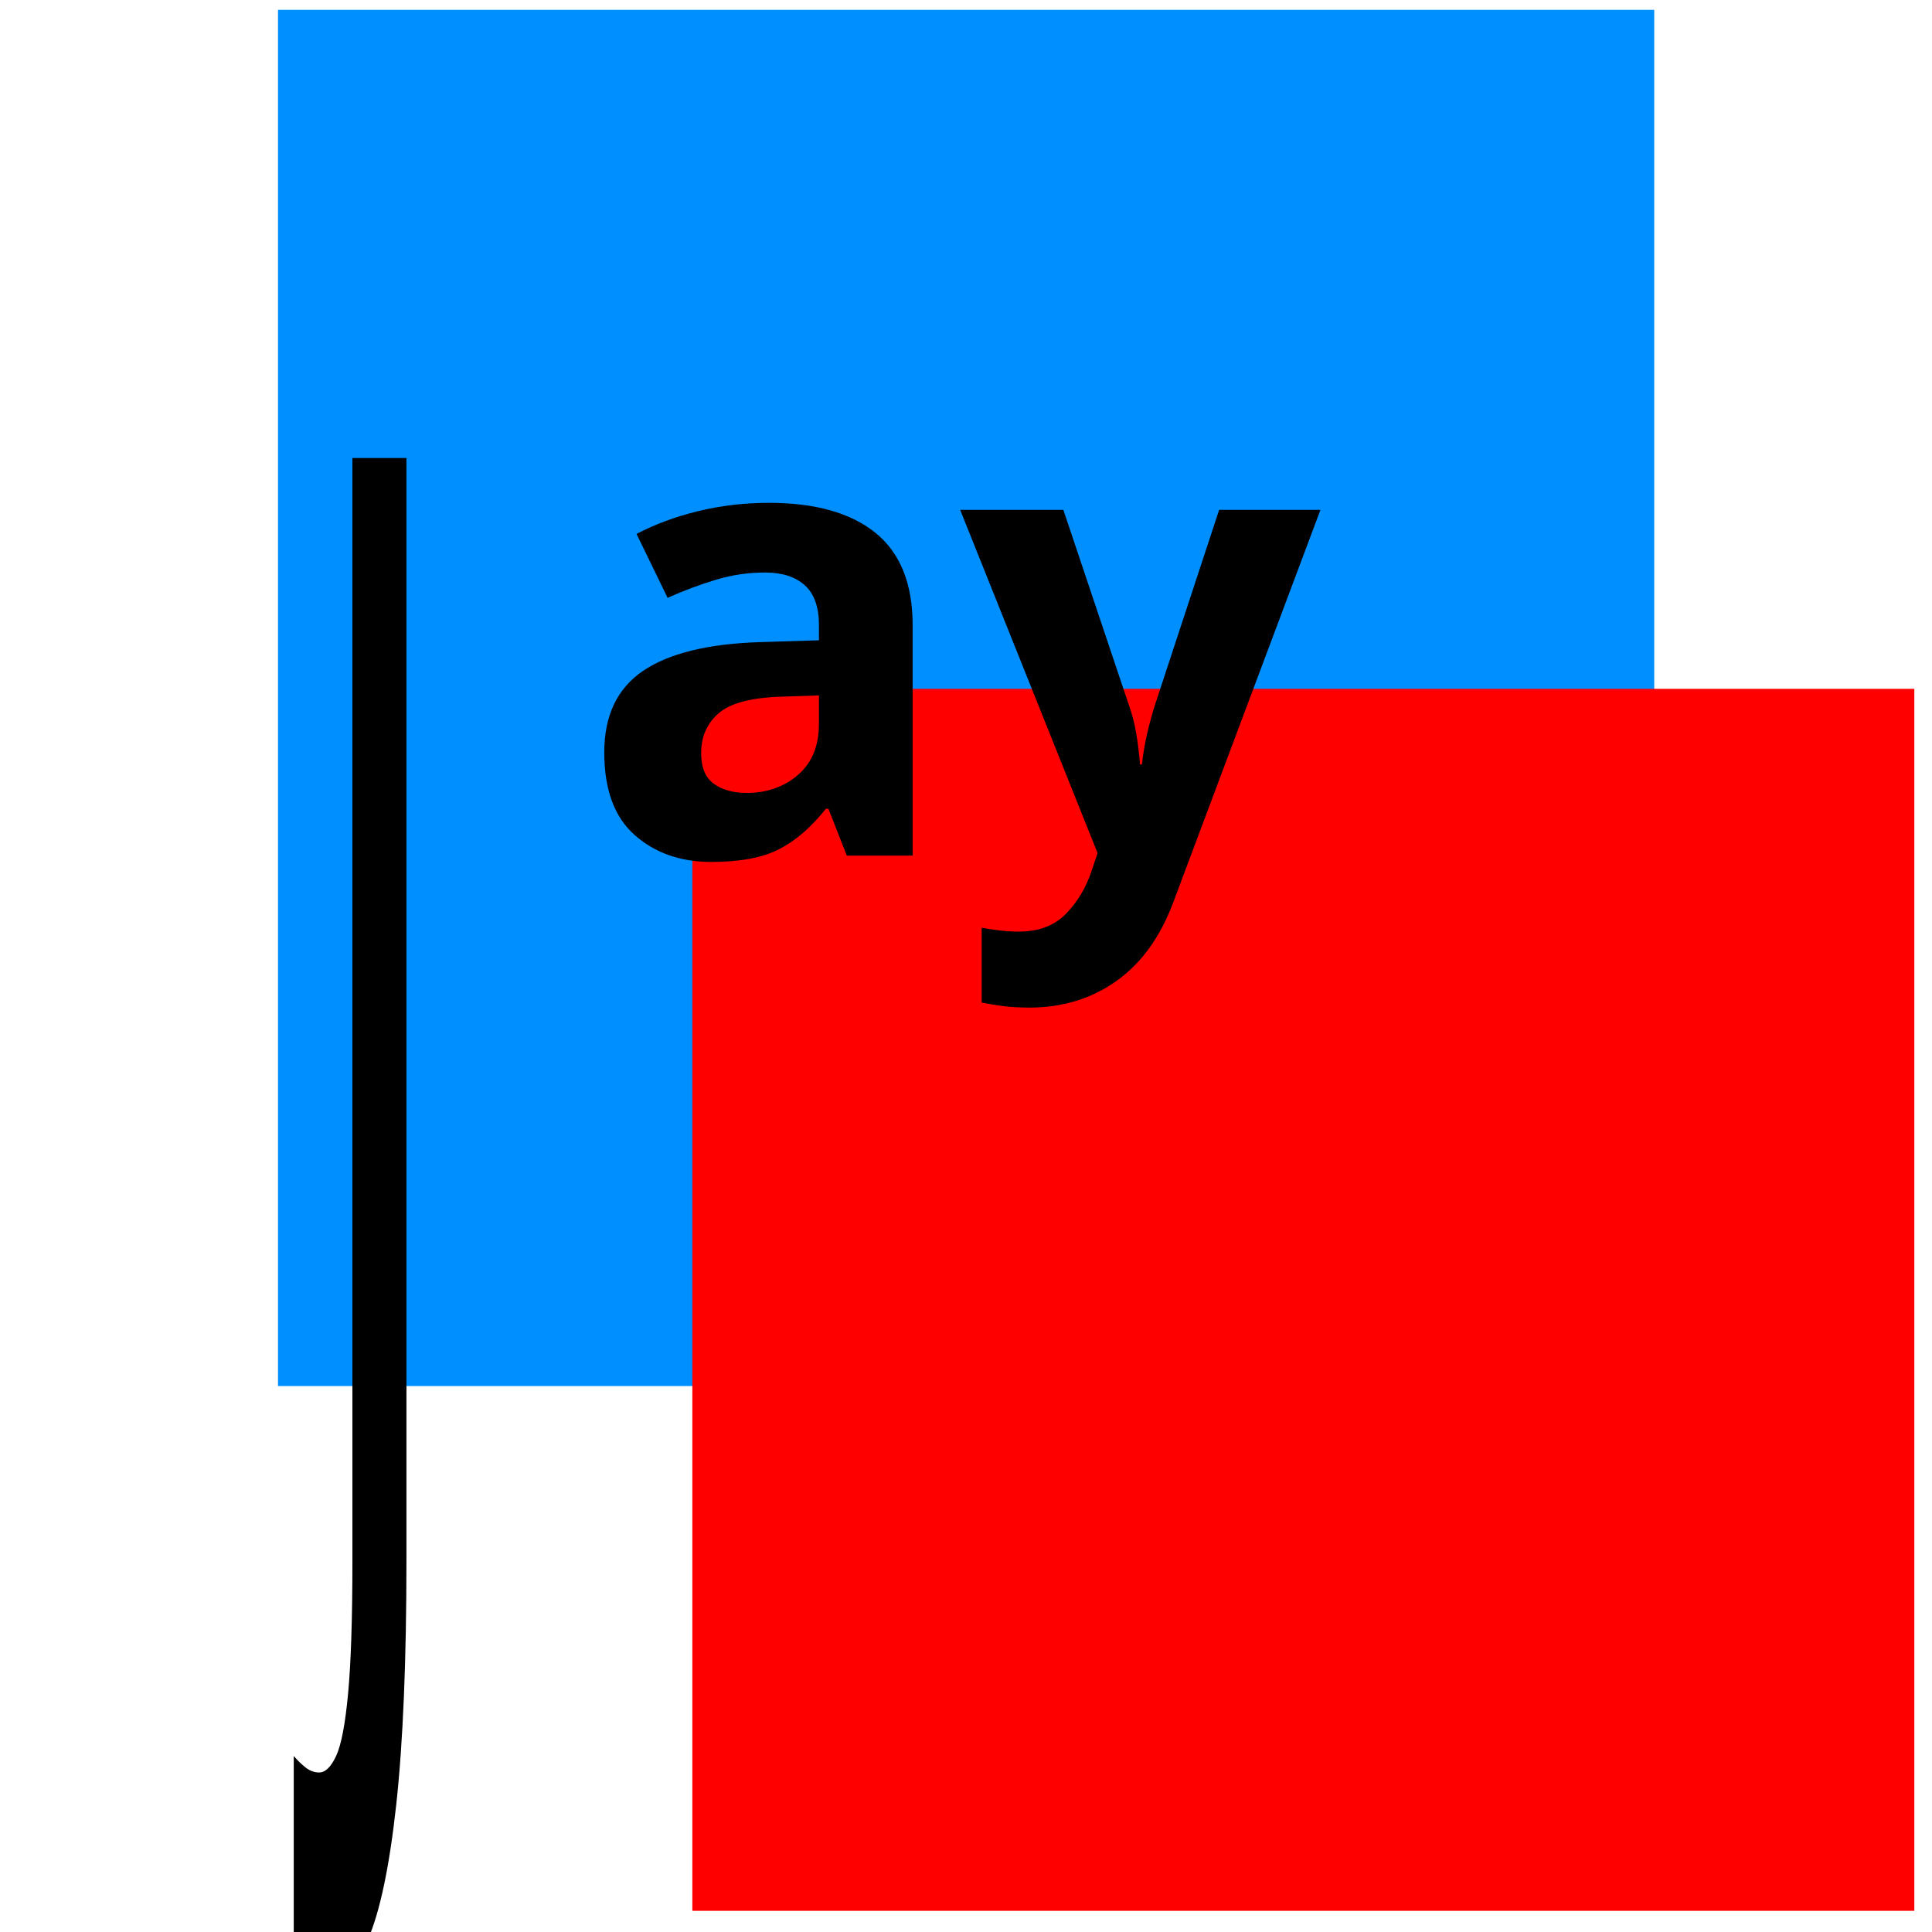
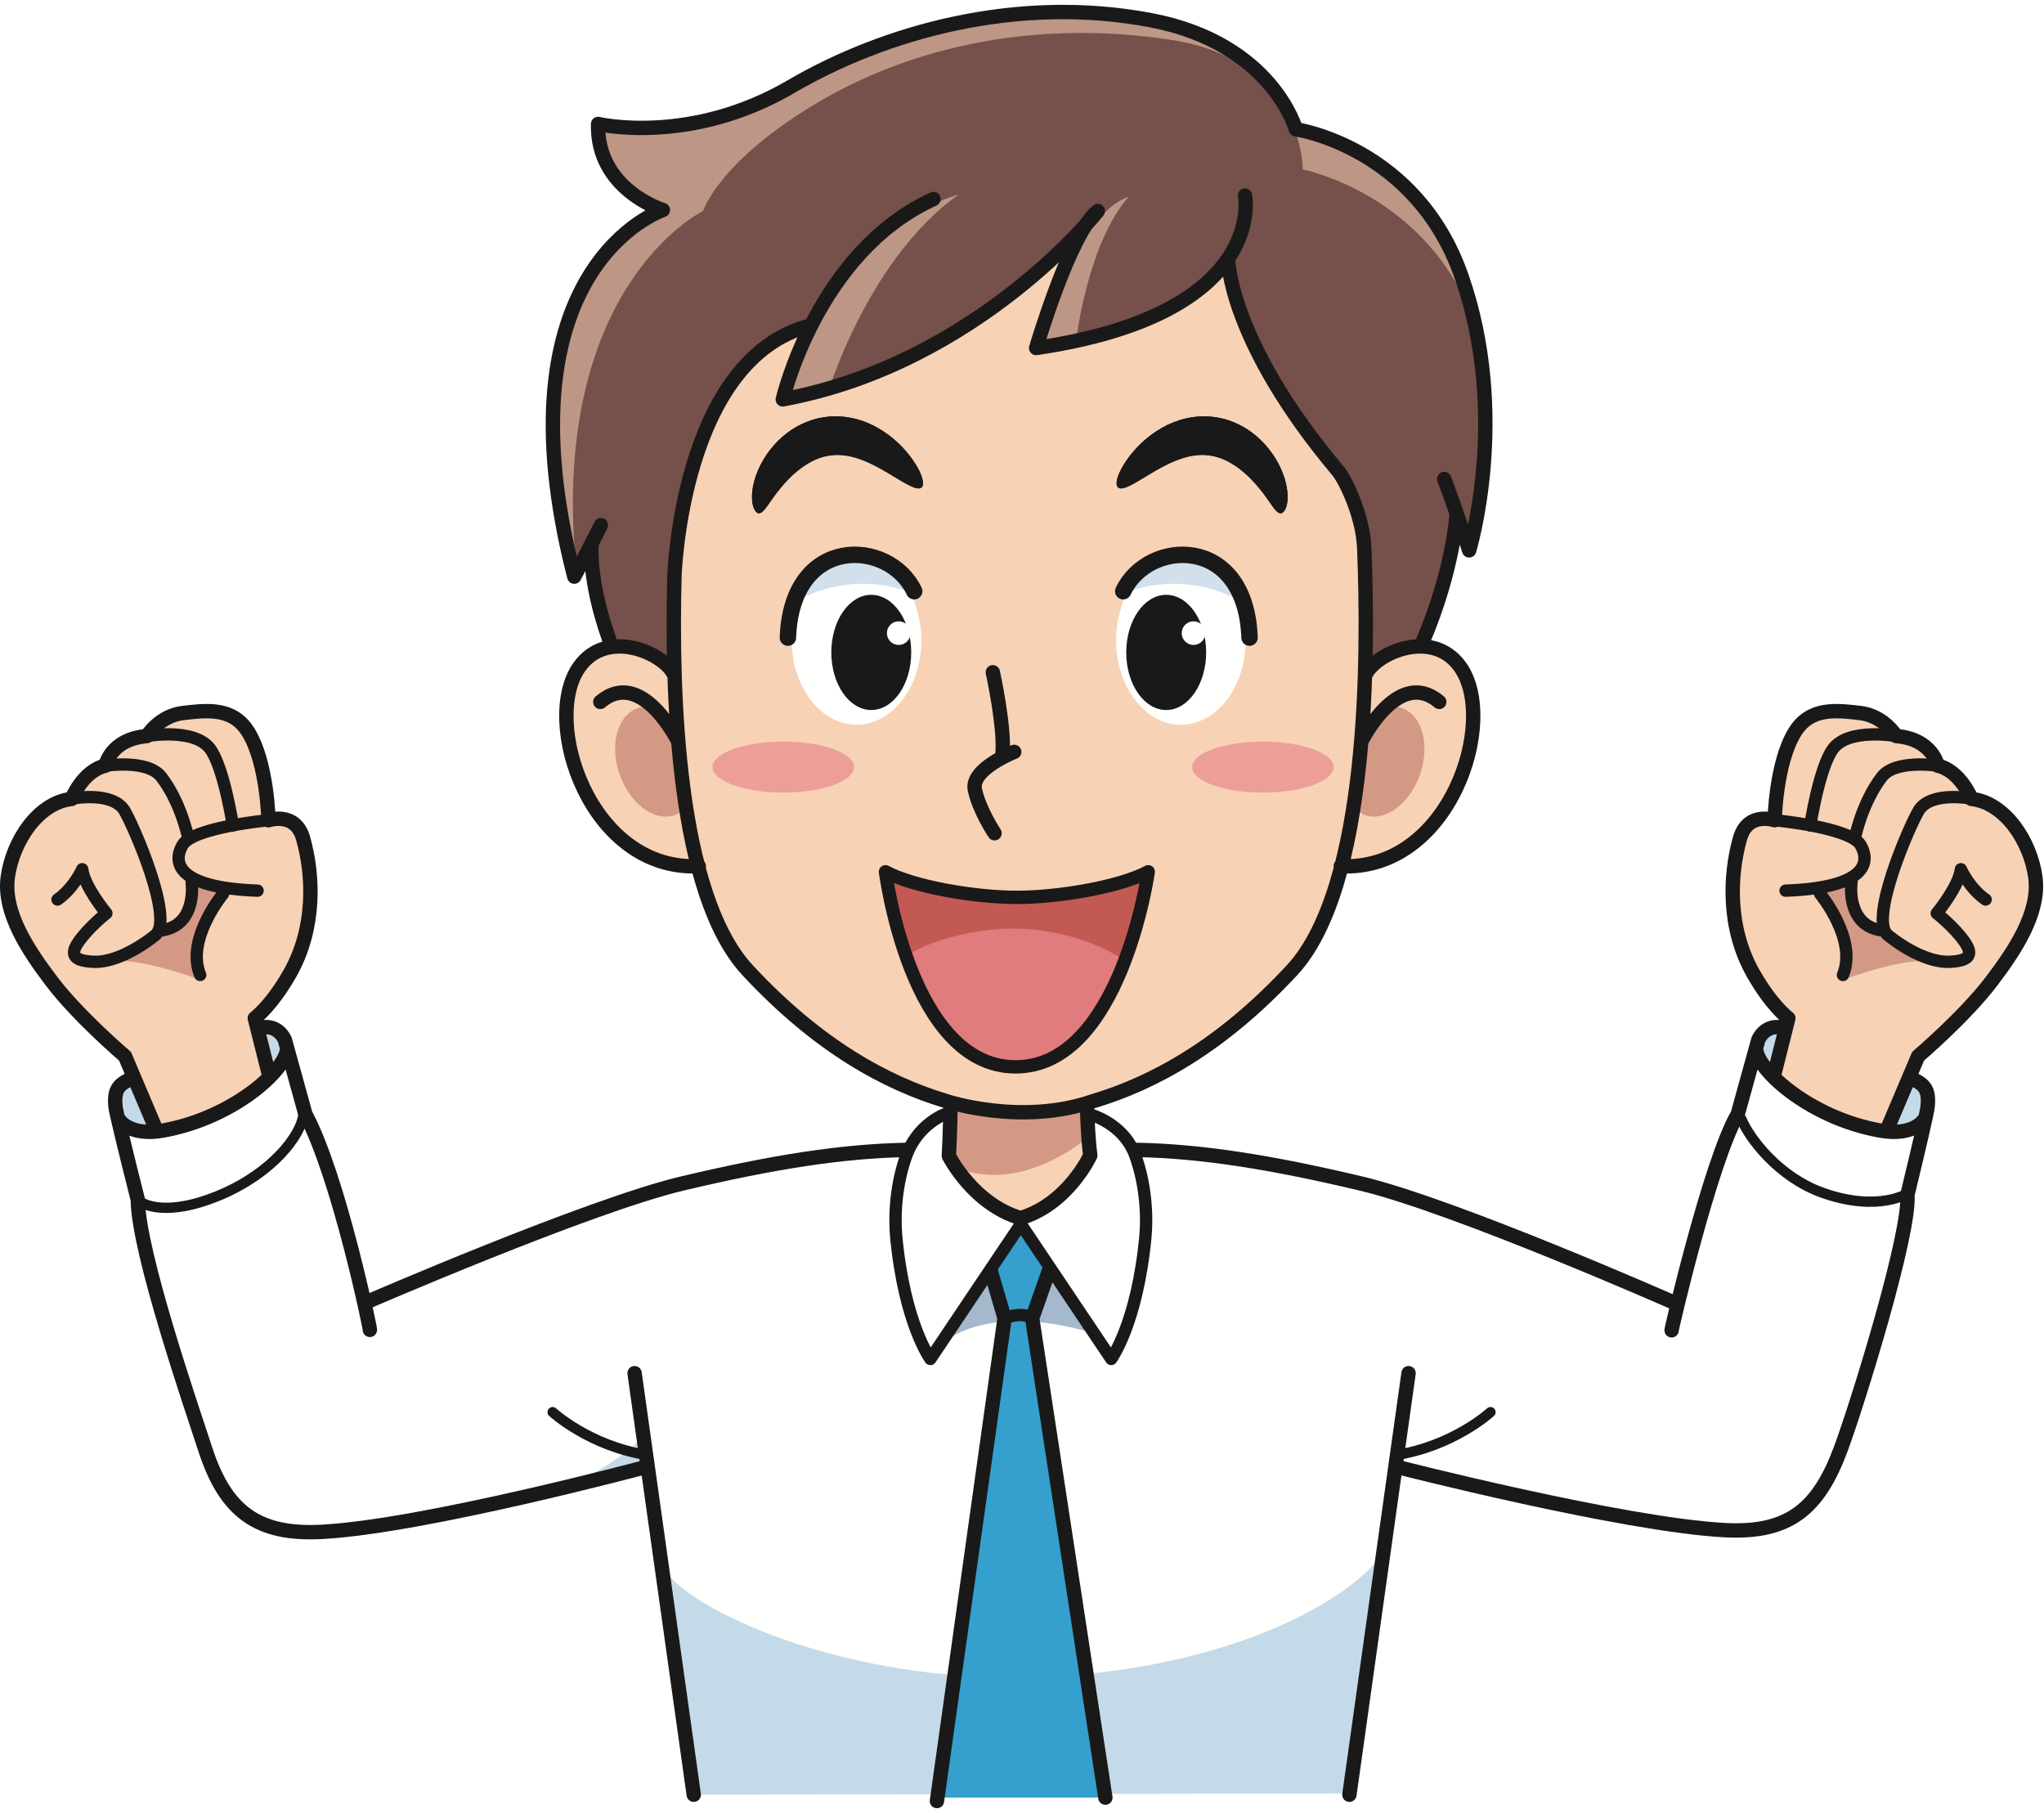
- <svg xmlns="http://www.w3.org/2000/svg" version="1.1" width="1080" height="1080" viewBox="0 0 1080 1080" xml:space="preserve">
-   <defs>
- </defs>
-   <g transform="matrix(1 0 0 1 540 540)" id="aab9cc31-9f95-41a3-95fc-2538c02a0ba2">
-     <rect style="stroke: none; stroke-width: 1; stroke-dasharray: none; stroke-linecap: butt; stroke-dashoffset: 0; stroke-linejoin: miter; stroke-miterlimit: 4; fill: rgb(255,255,255); fill-rule: nonzero; opacity: 1;" vector-effect="non-scaling-stroke" x="-540" y="-540" rx="0" ry="0" width="1080" height="1080" />
-   </g>
-   <g transform="matrix(1 0 0 1 540 540)" id="8488f8e9-5784-4430-8989-5ae63a223263">
- </g>
-   <g transform="matrix(10.35 0 0 10.35 540.06 390.15)" id="4321ffad-4824-448e-abe6-990513173b16">
-     <rect style="stroke: rgb(0,0,0); stroke-width: 0; stroke-dasharray: none; stroke-linecap: butt; stroke-dashoffset: 0; stroke-linejoin: miter; stroke-miterlimit: 4; fill: rgb(0,143,255); fill-rule: nonzero; opacity: 1;" vector-effect="non-scaling-stroke" x="-37.165" y="-37.165" rx="0" ry="0" width="74.33" height="74.33" />
-   </g>
-   <g transform="matrix(9.19 0 0 9.19 728.57 726.61)" id="714c7994-3c23-4d52-8f49-02edf008df9f">
-     <rect style="stroke: rgb(0,0,0); stroke-width: 0; stroke-dasharray: none; stroke-linecap: butt; stroke-dashoffset: 0; stroke-linejoin: miter; stroke-miterlimit: 4; fill: rgb(255,0,0); fill-rule: nonzero; opacity: 1;" vector-effect="non-scaling-stroke" x="-37.165" y="-37.165" rx="0" ry="0" width="74.33" height="74.33" />
-   </g>
-   <g transform="matrix(1 0 0 4.61 253.3 624.68)" style="" id="bf07a618-5e1f-4ecf-bfdb-9543a5627716">
-     <text xml:space="preserve" font-family="Pacifico" font-size="200" font-style="normal" font-weight="900" style="stroke: none; stroke-width: 1; stroke-dasharray: none; stroke-linecap: butt; stroke-dashoffset: 0; stroke-linejoin: miter; stroke-miterlimit: 4; fill: rgb(0,0,0); fill-rule: nonzero; opacity: 1; white-space: pre;">
-       <tspan x="-74.3" y="62.83">J</tspan>
-     </text>
-   </g>
-   <g transform="matrix(1.77 0 0 1.77 485.57 367.07)" style="" id="49838db8-8250-48cb-9804-ea81507166ab">
-     <text xml:space="preserve" font-family="Pacifico" font-size="200" font-style="normal" font-weight="900" style="stroke: none; stroke-width: 1; stroke-dasharray: none; stroke-linecap: butt; stroke-dashoffset: 0; stroke-linejoin: miter; stroke-miterlimit: 4; fill: rgb(0,0,0); fill-rule: nonzero; opacity: 1; white-space: pre;">
-       <tspan x="-91.9" y="62.83">ay</tspan>
-     </text>
+ <svg xmlns="http://www.w3.org/2000/svg" version="1.1" x="0" y="0" width="199" height="176" viewBox="0, 0, 199, 176">
+   <g id="Layer_1">
+     <path d="M130.707,174.685 L135.192,144.465 L135.666,142.768 C135.666,142.768 156.416,147.935 167.541,148.935 C173.763,149.494 177.646,145.826 179.541,139.81 C181.666,133.06 187.45,108.771 187.464,107.922 C187.647,106.117 187.073,105.725 185.749,105.091 L173.618,100.31 C171.655,99.686 170.977,101.424 170.977,101.424 C170.977,101.424 166.554,117.392 164.374,125.352 L163.968,127.061 C163.968,127.061 141.937,117.352 132.79,115.185 C123.512,112.987 116.749,111.977 110.374,111.914 L108.062,109.914 L105.687,108.664 L92.062,108.727 L90.249,109.977 L88.874,111.914 C82.499,111.977 75.736,112.987 66.458,115.185 C57.312,117.352 35.368,126.855 35.368,126.855 L34.337,125.152 C32.158,117.193 27.734,101.218 27.734,101.218 C27.734,101.218 27.056,99.48 25.093,100.104 L12.962,104.885 C11.638,105.519 11.063,105.911 11.247,107.716 C11.26,108.565 18.375,134.466 19.747,139.843 C21.306,145.955 25.201,149.72 31.417,149.103 C40.788,148.172 62.957,142.768 62.957,142.768 L63.329,144.485 L67.541,174.685" fill="#FFFFFE" />
+     <path d="M134.374,151.56 C129.749,157.31 116.03,163.268 98.577,163.268 C81.124,163.268 67.749,156.685 65.16,153.352 L67.541,174.685 L130.874,174.56 C130.874,174.56 132.624,160.185 134.374,151.56" fill="#C5DAE8" />
+     <g>
+       <path d="M105.861,112.843 C105.871,110.95 105.636,106.444 105.636,106.444 L92.512,106.444 C92.512,106.444 92.401,111.2 92.441,112.51 C92.441,112.51 94.059,118.449 99.406,118.449 C104.752,118.449 105.861,112.843 105.861,112.843" fill="#F8D2B5" />
+       <path d="M59.326,62.272 C57.201,56.313 57.603,52.893 57.603,52.893 L55.912,56.124 C48.162,25.916 64.537,20.442 64.537,20.442 C64.537,20.442 58.055,18.442 58.233,12.067 C58.233,12.067 67.162,14.192 76.995,8.442 C86.097,3.119 99.011,-0.521 112.079,1.973 C123.87,4.223 126.162,12.582 126.162,12.582 C126.162,12.582 137.872,14.263 142.287,26.873 C147.037,40.442 143.037,53.567 143.037,53.567 L141.817,49.961 C141.817,49.961 141.557,55.313 138.535,62.416 L137.245,66.041 L61.079,67.707 L59.326,62.272" fill="#76504A" />
+       <path d="M59.495,62.796 L61.079,67.707 L63.391,67.657 L59.537,62.832 C59.528,62.83 59.51,62.809 59.495,62.796 z M142.287,26.873 C137.872,14.263 126.162,12.582 126.162,12.582 C126.162,12.582 123.87,4.223 112.079,1.973 C99.011,-0.521 86.097,3.119 76.995,8.442 C67.162,14.192 58.233,12.067 58.233,12.067 C58.055,18.442 64.537,20.442 64.537,20.442 C64.537,20.442 48.162,25.916 55.912,56.124 L56.188,55.597 C56.118,55.285 56.061,54.983 56.037,54.707 C53.662,27.707 68.446,20.537 68.446,20.537 C68.446,20.537 70.006,15.598 79.839,9.848 C88.94,4.527 100.845,1.869 113.997,3.876 C126.94,5.851 126.836,16.494 126.836,16.494 C126.836,16.494 139.128,18.878 143.603,31.559 C143.267,30.016 142.839,28.448 142.287,26.873" fill="#BE9685" />
+     </g>
+     <path d="M68.037,84.31 C57.412,84.81 52.662,70.151 56.412,64.901 C59.117,61.114 64.581,63.548 65.603,65.624" fill="#F8D2B5" />
+     <path d="M65.365,71.534 C66.368,74.405 67.659,78.649 65.696,79.335 C63.731,80.021 61.327,78.25 60.325,75.379 C59.321,72.509 60.101,69.624 62.063,68.939 C64.03,68.252 64.362,68.664 65.365,71.534" fill="#D39985" />
+     <path d="M130.537,84.31 C141.162,84.81 145.912,70.151 142.162,64.901 C139.457,61.114 133.993,63.548 132.972,65.624" fill="#F8D2B5" />
+     <path d="M92.729,104.565 L105.427,104.565 L105.564,110.983 C105.564,110.983 98.745,116.689 92.37,113.273 L92.61,109.502 L92.729,104.565" fill="#D39985" />
+     <path d="M78.981,31.666 C66.287,34.817 65.662,56.124 65.662,56.124 C65.373,67.481 65.885,87.001 72.787,94.435 C79.644,101.818 86.287,105.435 92.162,107.185 C92.162,107.185 99.412,109.602 106.412,107.185 C112.287,105.435 118.931,101.818 125.787,94.435 C133.31,86.334 133.243,63.692 132.819,53.307 C132.694,50.231 131.004,46.713 130.267,45.836 C119.537,33.067 119.567,25.173 119.567,25.173 L118.058,26.989 C115.291,29.752 110.197,32.503 100.878,33.873 C100.878,33.873 104.212,22.541 106.878,20.541 C106.878,20.541 95.212,35.373 76.212,38.873 C76.212,38.873 76.81,36.302 78.36,32.945 L78.981,31.666" fill="#F8D2B5" />
+     <path d="M89.716,47.449 C89.304,47.795 88.214,47.11 86.642,46.153 C85.089,45.213 82.922,44.026 80.862,44.325 C78.789,44.57 77.008,46.24 75.947,47.56 C74.843,48.899 74.427,49.914 73.911,49.961 C73.658,49.976 73.376,49.645 73.263,48.985 C73.151,48.332 73.219,47.387 73.589,46.321 C73.96,45.256 74.62,44.048 75.72,42.94 C76.802,41.844 78.423,40.834 80.376,40.588 C82.329,40.326 84.153,40.894 85.462,41.651 C86.796,42.412 87.736,43.337 88.413,44.162 C89.753,45.837 90.099,47.133 89.716,47.449" fill="#1A1919" />
+     <path d="M108.858,47.449 C108.476,47.133 108.821,45.837 110.161,44.162 C110.838,43.337 111.778,42.412 113.112,41.651 C114.421,40.894 116.245,40.326 118.198,40.588 C120.151,40.834 121.772,41.844 122.854,42.94 C123.954,44.048 124.614,45.256 124.985,46.321 C125.355,47.387 125.423,48.332 125.311,48.985 C125.198,49.645 124.915,49.976 124.661,49.961 C124.146,49.914 123.731,48.899 122.627,47.56 C121.566,46.24 119.785,44.57 117.712,44.325 C115.652,44.026 113.485,45.213 111.933,46.153 C110.36,47.11 109.271,47.795 108.858,47.449" fill="#1A1919" />
+     <path d="M83.15,74.662 C83.15,76.033 80.066,77.143 76.263,77.143 C72.458,77.143 69.374,76.033 69.374,74.662 C69.374,73.293 72.458,72.184 76.263,72.184 C80.066,72.184 83.15,73.293 83.15,74.662" fill="#ED9E99" />
+     <path d="M129.841,74.662 C129.841,76.033 126.757,77.143 122.952,77.143 C119.147,77.143 116.063,76.033 116.063,74.662 C116.063,73.293 119.147,72.184 122.952,72.184 C126.757,72.184 129.841,73.293 129.841,74.662" fill="#ED9E99" />
+     <path d="M133.209,71.534 C132.206,74.405 130.915,78.649 132.878,79.335 C134.843,80.021 137.247,78.25 138.249,75.379 C139.253,72.509 138.474,69.624 136.511,68.939 C134.544,68.252 134.212,68.664 133.209,71.534" fill="#D39985" />
+     <path d="M93.335,18.933 C93.335,18.933 81.631,21.692 76.829,38.457 L80.795,37.659 C80.795,37.659 84.724,25.035 93.335,18.933" fill="#BE9685" />
+     <path d="M109.87,19.166 C109.87,19.166 104.842,20.211 101.495,33.541 L104.787,32.998 C104.787,32.998 105.912,23.666 109.87,19.166" fill="#BE9685" />
+     <path d="M91.266,131.092 L96.266,123.467 L102.393,123.016 L107.016,129.967 C107.016,129.967 96.891,126.217 91.266,131.092" fill="#A5B9CC" />
+     <path d="M91.221,174.967 L97.807,128.312 L96.35,123.016 L99.182,119.05 L99.932,119.05 L102.393,123.016 L100.493,128.312 L107.618,174.967" fill="#35A0CD" />
+     <path d="M62.791,139.519 L62.957,142.768 L55.124,144.852 C55.124,144.852 61.208,141.853 62.791,139.519" fill="#C5DAE8" />
+     <path d="M13.056,105.167 C13.056,105.167 11.556,105.417 11.431,106.167 C11.306,106.917 11.243,108.355 11.681,108.792 C12.118,109.23 15.181,109.667 15.181,109.667 L13.056,105.167" fill="#C5DAE8" />
+     <path d="M24.931,99.98 L26.056,104.355 C26.056,104.355 27.618,103.667 27.681,102.48 C27.743,101.292 27.993,100.48 27.056,100.167 C26.118,99.855 24.931,99.98 24.931,99.98" fill="#C5DAE8" />
+     <path d="M185.761,105.658 C185.761,105.658 187.261,105.908 187.386,106.658 C187.511,107.408 187.573,108.846 187.136,109.283 C186.698,109.721 183.636,110.158 183.636,110.158 L185.761,105.658" fill="#C5DAE8" />
+     <path d="M173.886,100.471 L172.761,104.846 C172.761,104.846 171.198,104.158 171.136,102.971 C171.073,101.783 170.823,100.971 171.761,100.658 C172.698,100.346 173.886,100.471 173.886,100.471" fill="#C5DAE8" />
+     <path d="M105.823,107.477 C105.823,107.477 105.904,110.756 106.148,112.467 C106.148,112.467 103.985,117.187 99.354,118.562 C94.722,117.187 92.379,112.508 92.379,112.508 C92.501,110.511 92.542,107.477 92.542,107.477 M107.616,174.967 L100.491,128.312 L102.166,123.56 M96.499,123.852 L97.805,128.312 L91.219,175.3" fill-opacity="0" stroke="#1A1919" stroke-width="1.4" stroke-linecap="round" stroke-linejoin="round" />
+     <path d="M99.384,119.151 L90.58,132.271 C90.58,132.271 88.06,128.835 87.254,120.378 C87.053,118.262 87.245,115.163 88.262,112.416 C89.27,109.695 91.55,108.569 92.165,108.394 M99.384,119.151 L108.189,132.271 C108.189,132.271 110.71,128.835 111.516,120.378 C111.717,118.262 111.523,115.163 110.508,112.416 C109.498,109.695 106.865,108.694 106.249,108.519" fill-opacity="0" stroke="#1A1919" stroke-width="1.2" stroke-linecap="round" stroke-linejoin="round" />
+     <path d="M89.697,62.313 C89.697,66.858 86.873,70.542 83.39,70.542 C79.905,70.542 77.079,66.858 77.079,62.313 C77.079,57.768 79.905,54.084 83.39,54.084 C86.873,54.084 89.697,57.768 89.697,62.313" fill="#FFFFFE" />
+     <path d="M88.714,63.501 C88.714,66.597 86.972,69.107 84.824,69.107 C82.676,69.107 80.935,66.597 80.935,63.501 C80.935,60.405 82.676,57.895 84.824,57.895 C86.972,57.895 88.714,60.405 88.714,63.501" fill="#1A1919" />
+     <path d="M88.646,61.624 C88.646,62.258 88.132,62.773 87.497,62.773 C86.862,62.773 86.347,62.258 86.347,61.624 C86.347,60.99 86.862,60.475 87.497,60.475 C88.132,60.475 88.646,60.99 88.646,61.624" fill="#FFFFFE" />
+     <path d="M84.008,56.821 C85.604,56.821 87.125,57.11 88.529,57.619 C87.268,55.782 85.439,54.618 83.4,54.618 C81.096,54.618 79.062,56.098 77.811,58.362 C79.637,57.387 81.75,56.821 84.008,56.821" fill="#D2E0EB" />
+     <path d="M89.007,57.543 C86.583,52.43 77.071,51.981 76.709,62.061" fill-opacity="0" stroke="#1A1919" stroke-width="1.6" stroke-linecap="round" stroke-linejoin="round" />
+     <path d="M108.665,62.313 C108.665,66.858 111.489,70.542 114.973,70.542 C118.457,70.542 121.283,66.858 121.283,62.313 C121.283,57.768 118.457,54.084 114.973,54.084 C111.489,54.084 108.665,57.768 108.665,62.313" fill="#FFFFFE" />
+     <path d="M109.648,63.501 C109.648,66.597 111.391,69.107 113.538,69.107 C115.687,69.107 117.428,66.597 117.428,63.501 C117.428,60.405 115.687,57.895 113.538,57.895 C111.391,57.895 109.648,60.405 109.648,63.501" fill="#1A1919" />
+     <path d="M115.05,61.624 C115.05,62.258 115.563,62.773 116.198,62.773 C116.833,62.773 117.349,62.258 117.349,61.624 C117.349,60.99 116.833,60.475 116.198,60.475 C115.563,60.475 115.05,60.99 115.05,61.624" fill="#FFFFFE" />
+     <path d="M114.271,56.821 C112.676,56.821 111.154,57.11 109.75,57.619 C111.012,55.782 112.84,54.618 114.879,54.618 C117.184,54.618 119.217,56.098 120.469,58.362 C118.643,57.387 116.529,56.821 114.271,56.821" fill="#D2E0EB" />
+     <path d="M109.355,57.543 C111.779,52.43 121.291,51.981 121.653,62.061" fill-opacity="0" stroke="#1A1919" stroke-width="1.6" stroke-linecap="round" stroke-linejoin="round" />
+     <path d="M121.21,19.041 C121.21,19.041 123.543,30.54 100.876,33.873 C100.876,33.873 104.21,22.541 106.876,20.541 C106.876,20.541 95.21,35.373 76.21,38.873 C76.21,38.873 79.543,24.54 90.876,19.373 M98.743,73.184 C98.743,73.184 94.493,74.851 94.91,76.851 C95.327,78.851 96.827,81.101 96.827,81.101 M96.66,65.434 C96.66,65.434 97.909,71.101 97.577,73.601 M68.035,84.31 C57.41,84.81 52.66,70.151 56.41,64.901 C59.115,61.114 64.579,63.548 65.601,65.624 M66.04,72.184 C66.04,72.184 62.481,64.903 58.447,68.317 M130.535,84.31 C141.16,84.81 145.91,70.151 142.16,64.901 C139.455,61.114 133.991,63.548 132.97,65.624 M132.53,72.184 C132.53,72.184 136.09,64.903 140.123,68.317 M119.565,25.173 C119.565,25.173 119.535,33.067 130.265,45.836 C131.002,46.713 132.692,50.231 132.817,53.307 C133.241,63.692 133.308,86.334 125.785,94.435 C118.929,101.818 112.285,105.435 106.41,107.185 C99.41,109.602 92.16,107.185 92.16,107.185 C86.285,105.435 79.642,101.818 72.785,94.435 C65.883,87.001 65.371,67.481 65.66,56.124 C65.66,56.124 66.285,34.817 78.979,31.666 M58.501,51.113 C57.12,53.878 55.91,56.124 55.91,56.124 C48.16,25.916 64.535,20.442 64.535,20.442 C64.535,20.442 58.053,18.442 58.231,12.067 C58.231,12.067 67.16,14.192 76.993,8.442 C86.095,3.119 99.009,-0.521 112.077,1.973 C123.868,4.223 126.16,12.582 126.16,12.582 C126.16,12.582 137.87,14.263 142.285,26.873 C147.035,40.442 143.035,53.567 143.035,53.567 C143.035,53.567 141.953,50.215 140.608,46.62 M57.601,52.893 C57.601,52.893 57.199,56.313 59.324,62.272 M141.815,49.961 C141.815,49.961 141.555,55.313 138.533,62.416" fill-opacity="0" stroke="#1A1919" stroke-width="1.4" stroke-linecap="round" stroke-linejoin="round" />
+     <path d="M89.714,47.449 C89.302,47.795 88.212,47.11 86.64,46.153 C85.087,45.213 82.92,44.026 80.86,44.325 C78.787,44.57 77.006,46.24 75.945,47.56 C74.841,48.899 74.425,49.914 73.909,49.961 C73.656,49.976 73.374,49.645 73.261,48.985 C73.149,48.332 73.217,47.387 73.587,46.321 C73.958,45.256 74.618,44.048 75.718,42.94 C76.8,41.844 78.421,40.834 80.374,40.588 C82.327,40.326 84.151,40.894 85.46,41.651 C86.794,42.412 87.734,43.337 88.411,44.162 C89.751,45.837 90.097,47.133 89.714,47.449" fill="#1A1919" />
+     <path d="M108.856,47.449 C108.474,47.133 108.819,45.837 110.159,44.162 C110.836,43.337 111.776,42.412 113.11,41.651 C114.419,40.894 116.243,40.326 118.196,40.588 C120.149,40.834 121.771,41.844 122.853,42.94 C123.952,44.048 124.612,45.256 124.983,46.321 C125.354,47.387 125.421,48.332 125.309,48.985 C125.196,49.645 124.913,49.976 124.659,49.961 C124.145,49.914 123.729,48.899 122.625,47.56 C121.564,46.24 119.783,44.57 117.71,44.325 C115.65,44.026 113.483,45.213 111.931,46.153 C110.358,47.11 109.269,47.795 108.856,47.449" fill="#1A1919" />
+     <g>
+       <path d="M97.805,128.312 C97.805,128.312 99.295,127.649 100.457,128.239" fill-opacity="0" stroke="#1A1919" stroke-width="1.2" stroke-linecap="round" stroke-linejoin="round" />
+       <path d="M61.782,133.657 L67.541,174.685" fill-opacity="0" stroke="#1A1919" stroke-width="1.4" stroke-linecap="round" stroke-linejoin="round" />
+     </g>
+     <path d="M12.004,102.97 C12.004,102.97 8.879,99.939 5.855,96.52 C3.389,93.734 0.289,88.856 0.757,85.382 C1.228,81.893 3.714,78.114 6.976,77.763 C6.976,77.763 8.055,75.02 10.267,74.525 C10.267,74.525 10.732,71.945 14.31,71.641 C14.31,71.641 15.497,69.663 17.835,69.397 C20.177,69.131 22.702,68.807 24.212,71.318 C26.039,74.358 26.137,79.835 26.137,79.835 C26.137,79.835 28.76,78.935 29.514,81.614 C30.521,85.179 30.74,90.281 28.251,94.701 C26.443,97.908 24.993,99.167 24.993,99.167 L26.399,104.542 C26.399,104.542 23.978,106.893 21.46,108.004 C18.118,109.48 14.837,110.011 14.837,110.011 L12.004,102.97" fill="#F8D2B5" />
+     <path d="M11.304,93.588 C14.24,92.956 17.121,89.531 17.875,88.761 C18.628,87.993 18.99,86.086 18.99,86.086 L21.716,86.699 C21.716,86.699 20.751,88.714 20.074,89.576 C19.395,90.437 19.406,95.337 19.406,95.337 C19.406,95.337 13.704,93.239 11.304,93.588" fill="#D39985" />
+     <g>
+       <path d="M25.093,100.104 C27.056,99.48 27.734,101.218 27.734,101.218 C27.734,101.218 28.591,104.309 29.735,108.449 C33.002,114.511 36.163,129.836 36.009,129.432 M12.962,104.885 C11.638,105.519 11.063,105.911 11.247,107.716 C11.252,108.032 12.163,111.807 13.416,116.768 C13.46,121.916 18.646,136.964 20.001,141.111 C21.961,147.107 25.052,149.423 31.29,149.103 C41.185,148.595 62.957,142.768 62.957,142.768 M11.637,109.034 C11.637,109.034 12.637,110.624 15.901,110.034 C22.969,108.756 28.193,103.805 27.931,101.917 M26.243,104.824 L24.806,99.105 C24.806,99.105 26.443,97.908 28.251,94.701 C30.74,90.281 30.521,85.179 29.514,81.614 C28.76,78.935 26.137,79.835 26.137,79.835 C26.137,79.835 26.039,74.358 24.212,71.318 C22.702,68.807 20.177,69.131 17.835,69.397 C15.497,69.663 14.31,71.641 14.31,71.641 C10.732,71.945 10.267,74.525 10.267,74.525 C8.055,75.02 6.976,77.763 6.976,77.763 C3.714,78.114 1.228,81.893 0.757,85.382 C0.289,88.856 2.785,92.559 5.035,95.523 C7.631,98.942 12.17,102.804 12.17,102.804 L15.1,109.71" fill-opacity="0" stroke="#1A1919" stroke-width="1.4" stroke-linecap="round" stroke-linejoin="round" />
+       <path d="M7.182,77.703 C7.182,77.703 10.99,77.02 12.121,78.906 C13.026,80.419 16.988,89.512 15.117,91.021 C13.247,92.528 10.894,93.702 9.114,93.614 C7.331,93.53 6.674,93.044 7.676,91.631 C8.675,90.216 10.358,88.894 10.358,88.894 C10.358,88.894 8.202,86.292 8.007,84.604 C8.007,84.604 7.202,86.439 5.599,87.555 M10.267,74.525 C10.267,74.525 14.369,73.896 15.689,75.599 C17.641,78.119 18.323,81.554 18.323,81.554 M14.31,71.641 C14.31,71.641 18.924,70.817 20.458,72.887 C21.808,74.707 22.672,80.357 22.672,80.357 M26.137,79.835 C26.137,79.835 18.754,80.525 17.764,82.263 C16.772,84 17.293,86.412 25.076,86.69 M18.656,85.869 C18.656,85.869 19.254,90.025 15.754,90.555 M21.71,87.008 C21.71,87.008 18.043,91.425 19.491,94.896" fill-opacity="0" stroke="#1A1919" stroke-width="1.2" stroke-linecap="round" stroke-linejoin="round" />
+     </g>
+     <path d="M35.563,126.793 C35.563,126.793 57.312,117.352 66.458,115.185 C75.374,113.073 81.968,112.058 88.124,111.926" fill-opacity="0" stroke="#1A1919" stroke-width="1.4" stroke-linecap="round" stroke-linejoin="round" />
+     <path d="M13.832,117.064 C13.832,117.064 16.077,118.606 21.547,116.262 C26.456,114.158 29.361,110.552 29.561,108.348" fill-opacity="0" stroke="#1A1919" stroke-width="1" stroke-linecap="round" stroke-linejoin="round" />
+     <path d="M99.124,103.841 C96.721,103.841 93.155,102.344 91.186,99.352 C87.489,93.733 86.208,84.852 86.208,84.852 C88.874,86.29 94.792,87.344 99.042,87.344 L98.958,87.344 C103.208,87.344 109.124,86.29 111.792,84.852 C111.792,84.852 110.793,92.01 107.687,97.414 C105.5,101.218 101.731,103.841 98.874,103.841 L99.124,103.841" fill="#E07C7D" />
+     <path d="M88.249,93.025 C90.905,91.359 95.171,90.381 98.637,90.381 C102.35,90.381 106.557,91.512 109.312,93.398 C111.437,88.988 111.971,84.852 111.971,84.852 C109.275,86.285 103.307,87.337 98.999,87.344 C94.693,87.337 88.725,86.285 86.029,84.852 C86.029,84.852 86.229,88.756 88.249,93.025" fill="#C35953" />
+     <path d="M86.208,84.852 C88.874,86.29 94.792,87.344 99.042,87.344 L98.958,87.344 C103.208,87.344 109.124,86.29 111.792,84.852 C111.792,84.852 109.124,103.841 98.874,103.841 C88.624,103.841 86.208,84.852 86.208,84.852 z" fill-opacity="0" stroke="#1A1919" stroke-width="1.3" stroke-linecap="round" stroke-linejoin="round" />
+     <g>
+       <path d="M53.804,137.45 C53.804,137.45 57.403,140.758 63.047,141.634" fill-opacity="0" stroke="#1A1919" stroke-width="1" stroke-linecap="round" stroke-linejoin="round" />
+       <path d="M137.134,133.657 L131.375,174.685" fill-opacity="0" stroke="#1A1919" stroke-width="1.4" stroke-linecap="round" stroke-linejoin="round" />
+     </g>
+     <path d="M186.912,102.97 C186.912,102.97 190.037,99.939 193.061,96.52 C195.527,93.734 198.628,88.856 198.159,85.382 C197.688,81.893 195.202,78.114 191.94,77.763 C191.94,77.763 190.861,75.02 188.649,74.525 C188.649,74.525 188.184,71.945 184.606,71.641 C184.606,71.641 183.419,69.663 181.081,69.397 C178.739,69.131 176.214,68.807 174.704,71.318 C172.877,74.358 172.778,79.835 172.778,79.835 C172.778,79.835 170.156,78.935 169.401,81.614 C168.396,85.179 168.176,90.281 170.665,94.701 C172.474,97.908 173.923,99.167 173.923,99.167 L172.517,104.542 C172.517,104.542 174.938,106.893 177.456,108.004 C180.798,109.48 184.079,110.011 184.079,110.011 L186.912,102.97" fill="#F8D2B5" />
+     <path d="M187.612,93.588 C184.677,92.956 181.795,89.531 181.041,88.761 C180.288,87.993 179.927,86.086 179.927,86.086 L177.2,86.699 C177.2,86.699 178.165,88.714 178.843,89.576 C179.521,90.437 179.51,95.337 179.51,95.337 C179.51,95.337 185.212,93.239 187.612,93.588" fill="#D39985" />
+     <g>
+       <path d="M173.823,100.104 C171.86,99.48 171.182,101.218 171.182,101.218 C171.182,101.218 170.326,104.306 169.183,108.444 C166.499,113.039 162.595,129.882 162.749,129.477 M185.954,104.885 C187.278,105.519 187.853,105.911 187.669,107.716 C187.664,108.022 186.846,111.578 185.7,116.308 C185.999,120.039 180.874,136.539 179.248,140.944 C177.063,146.862 174.197,149.256 167.959,148.936 C158.065,148.428 135.959,142.768 135.959,142.768 M187.278,109.034 C187.278,109.034 186.278,110.624 183.015,110.034 C175.946,108.756 170.724,103.805 170.985,101.917 M172.673,104.824 L174.11,99.105 C174.11,99.105 172.474,97.908 170.665,94.701 C168.176,90.281 168.396,85.179 169.401,81.614 C170.156,78.935 172.778,79.835 172.778,79.835 C172.778,79.835 172.877,74.358 174.704,71.318 C176.214,68.807 178.739,69.131 181.081,69.397 C183.419,69.663 184.606,71.641 184.606,71.641 C188.184,71.945 188.649,74.525 188.649,74.525 C190.861,75.02 191.94,77.763 191.94,77.763 C195.202,78.114 197.688,81.893 198.159,85.382 C198.628,88.856 196.132,92.559 193.881,95.523 C191.284,98.942 186.745,102.804 186.745,102.804 L183.815,109.71" fill-opacity="0" stroke="#1A1919" stroke-width="1.4" stroke-linecap="round" stroke-linejoin="round" />
+       <path d="M191.734,77.703 C191.734,77.703 187.927,77.02 186.796,78.906 C185.89,80.419 181.929,89.512 183.8,91.021 C185.669,92.528 188.021,93.702 189.802,93.614 C191.585,93.53 192.241,93.044 191.24,91.631 C190.241,90.216 188.558,88.894 188.558,88.894 C188.558,88.894 190.714,86.292 190.909,84.604 C190.909,84.604 191.714,86.439 193.317,87.555 M188.649,74.525 C188.649,74.525 184.547,73.896 183.227,75.599 C181.274,78.119 180.593,81.554 180.593,81.554 M184.606,71.641 C184.606,71.641 179.991,70.817 178.458,72.887 C177.108,74.707 176.244,80.357 176.244,80.357 M172.778,79.835 C172.778,79.835 180.161,80.525 181.152,82.263 C182.144,84 181.622,86.412 173.84,86.69 M180.261,85.869 C180.261,85.869 179.662,90.025 183.162,90.555 M177.206,87.008 C177.206,87.008 180.872,91.425 179.425,94.896" fill-opacity="0" stroke="#1A1919" stroke-width="1.2" stroke-linecap="round" stroke-linejoin="round" />
+     </g>
+     <path d="M163.124,126.852 C163.124,126.852 141.604,117.352 132.458,115.185 C123.542,113.073 116.948,112.058 110.792,111.926" fill-opacity="0" stroke="#1A1919" stroke-width="1.4" stroke-linecap="round" stroke-linejoin="round" />
+     <path d="M185.818,116.112 C185.818,116.112 182.937,118.039 177.464,116.105 C173.163,114.584 170.298,110.772 169.548,108.938 M145.112,137.45 C145.112,137.45 141.513,140.758 135.869,141.634" fill-opacity="0" stroke="#1A1919" stroke-width="1" stroke-linecap="round" stroke-linejoin="round" />
  </g>
</svg>
